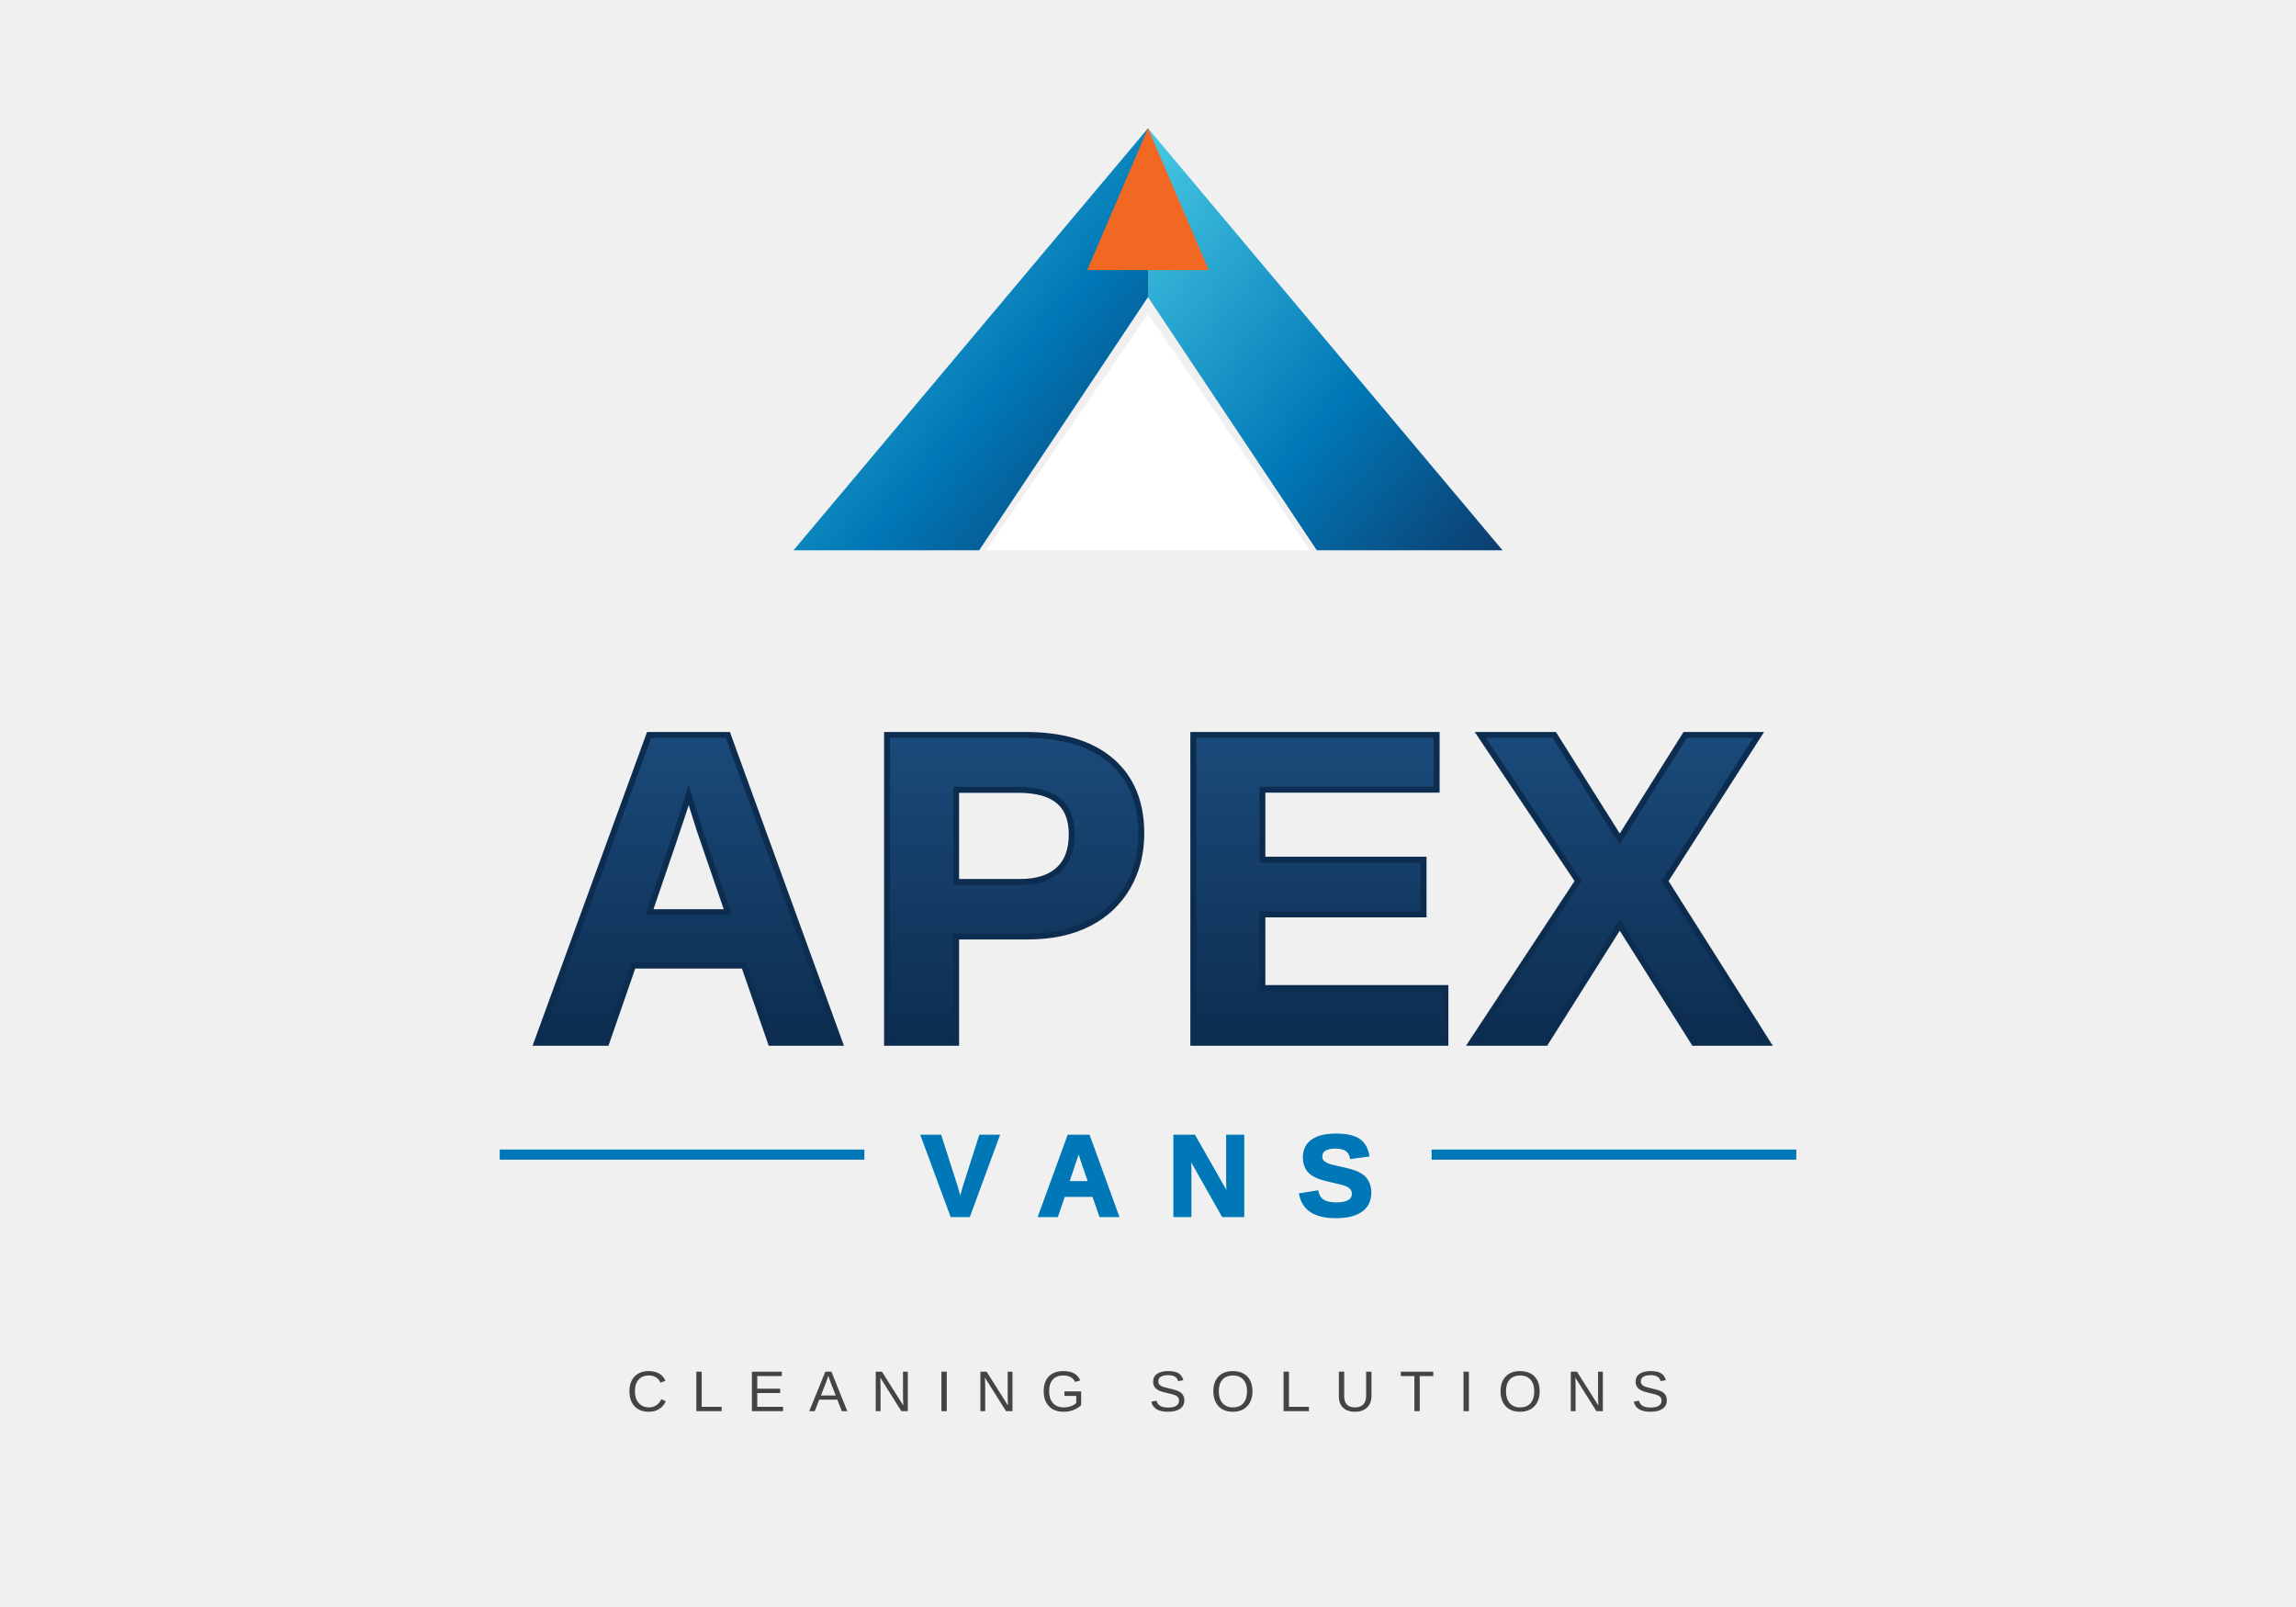
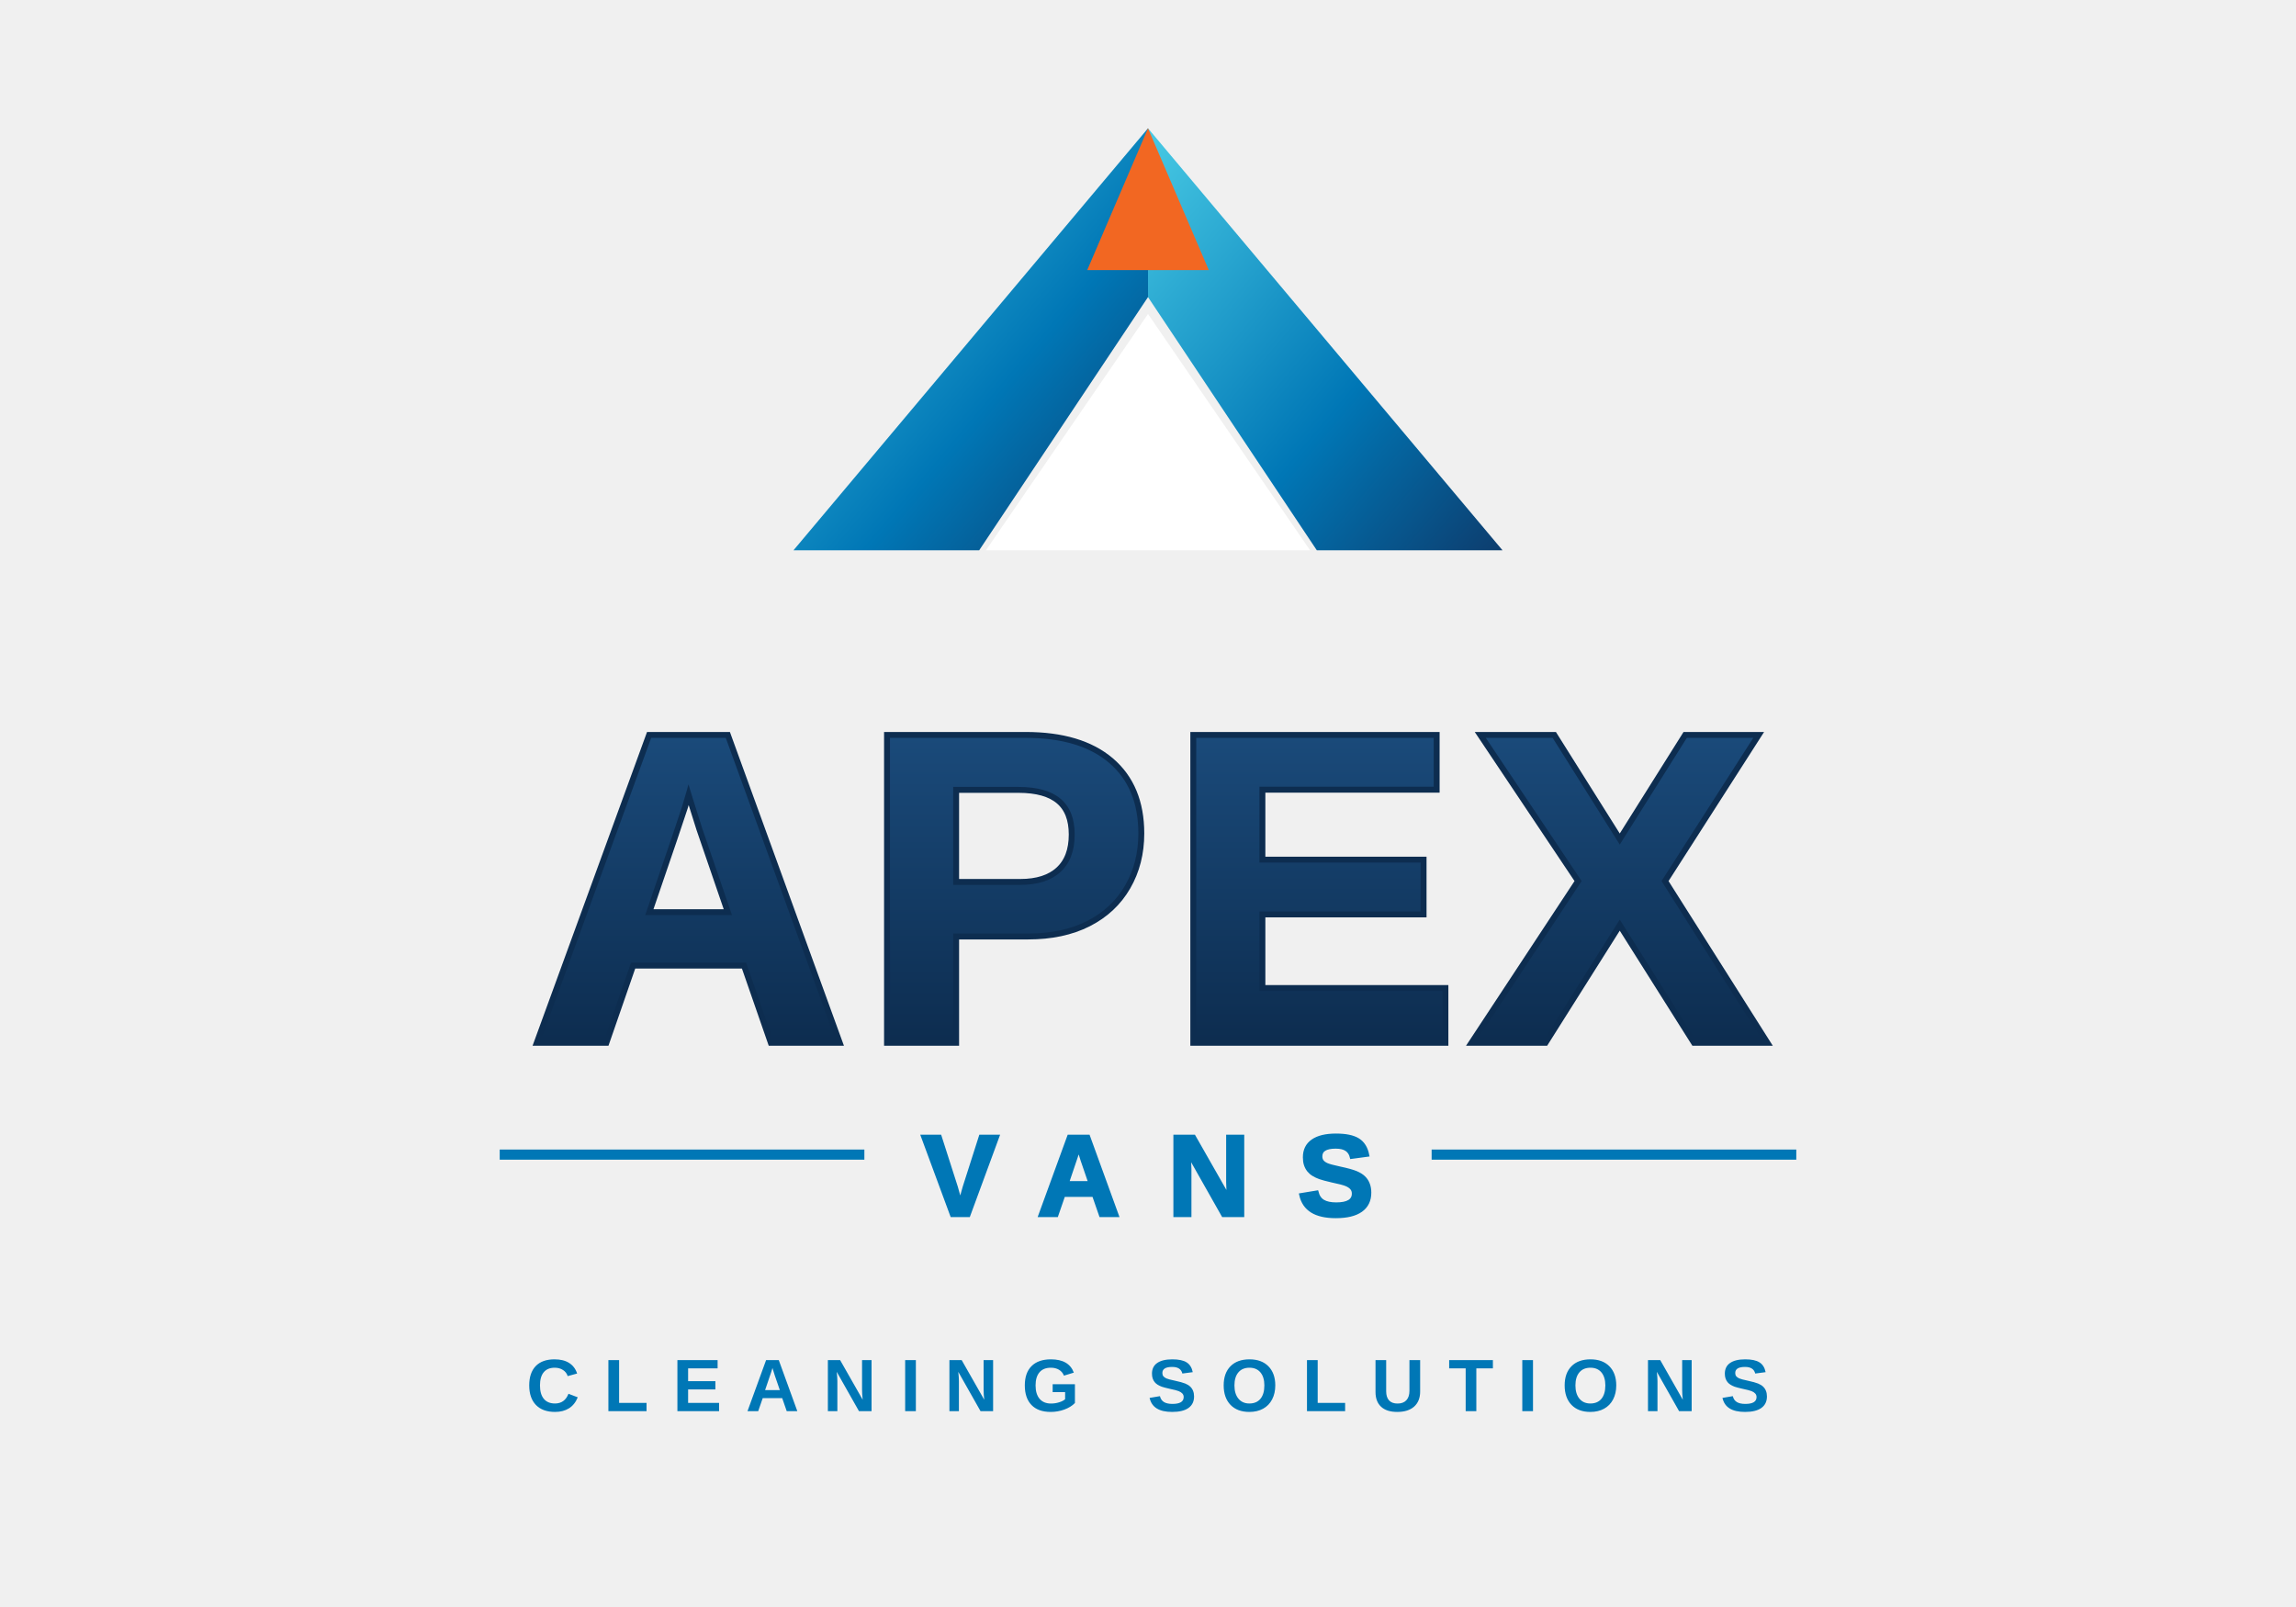
<svg xmlns="http://www.w3.org/2000/svg" width="400" height="280" viewBox="0 0 680 460">
  <defs>
    <linearGradient id="mGrad" x1="0%" y1="0%" x2="100%" y2="100%">
      <stop offset="0%" style="stop-color:#48cae4" />
      <stop offset="60%" style="stop-color:#0077b6" />
      <stop offset="100%" style="stop-color:#0d3d6e" />
    </linearGradient>
    <linearGradient id="aGrad" x1="0%" y1="0%" x2="0%" y2="100%">
      <stop offset="0%" style="stop-color:#1a4a7a" />
      <stop offset="100%" style="stop-color:#0d2d50" />
    </linearGradient>
  </defs>
  <polygon points="235,155 290,155 340,80 340,30" fill="url(#mGrad)" />
  <polygon points="445,155 390,155 340,80 340,30" fill="url(#mGrad)" />
  <polygon points="340,85 388,155 292,155" fill="white" />
  <polygon points="340,30 358,72 322,72" fill="#f26722" />
  <text x="340" y="300" text-anchor="middle" style="font-family:'Arial Black',Arial,sans-serif;font-size:130px;font-weight:900;letter-spacing:4px;fill:url(#aGrad);stroke:#0d2d50;stroke-width:3.5px;paint-order:stroke fill;">APEX</text>
  <line x1="148" y1="334" x2="256" y2="334" stroke="#0077b6" stroke-width="3" />
  <text x="340" y="352" text-anchor="middle" style="font-family:'Arial Black',Arial,sans-serif;font-size:34px;font-weight:900;letter-spacing:14px;fill:#0077b6;stroke:#0077b6;stroke-width:1px;paint-order:stroke fill;">VANS</text>
  <line x1="424" y1="334" x2="532" y2="334" stroke="#0077b6" stroke-width="3" />
-   <text x="340" y="410" text-anchor="middle" style="font-family:Arial,sans-serif;font-size:17px;font-weight:400;letter-spacing:7px;fill:#444">CLEANING SOLUTIONS</text>
+   <text x="340" y="410" text-anchor="middle" style="font-family:Arial,sans-serif;font-size:22px;font-weight:700;letter-spacing:7px;fill:#0077b6">CLEANING SOLUTIONS</text>
</svg>
